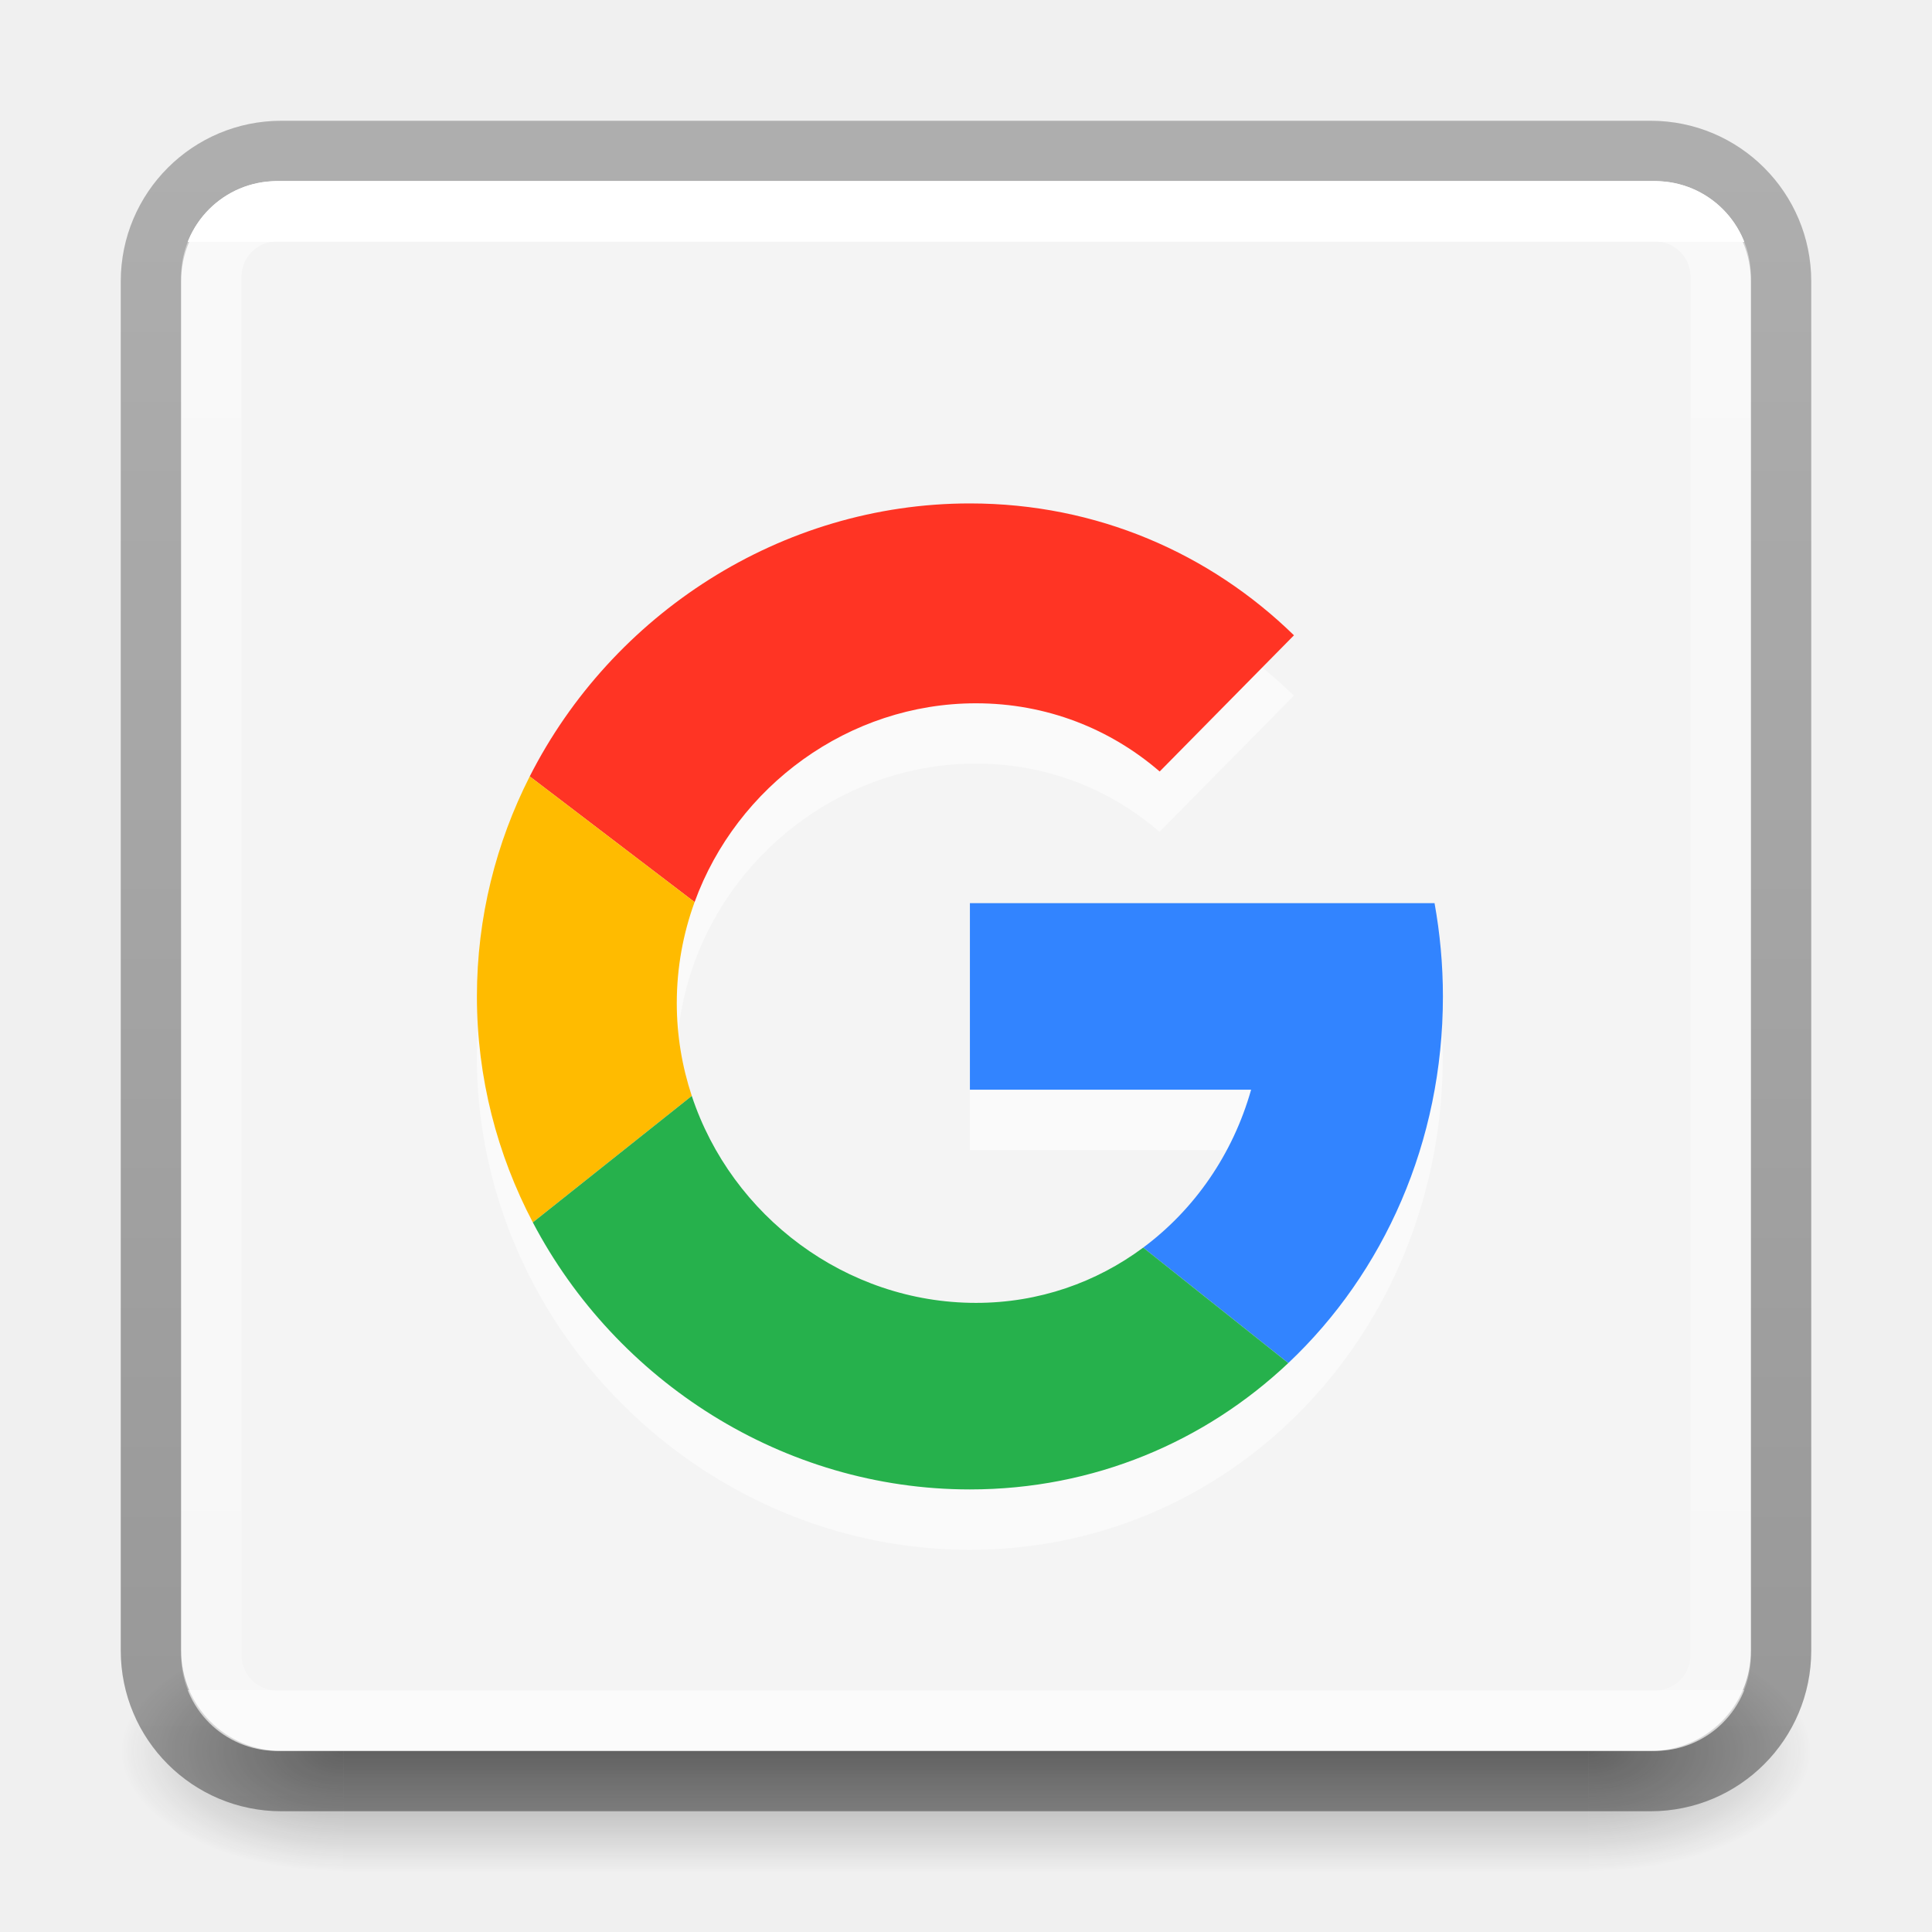
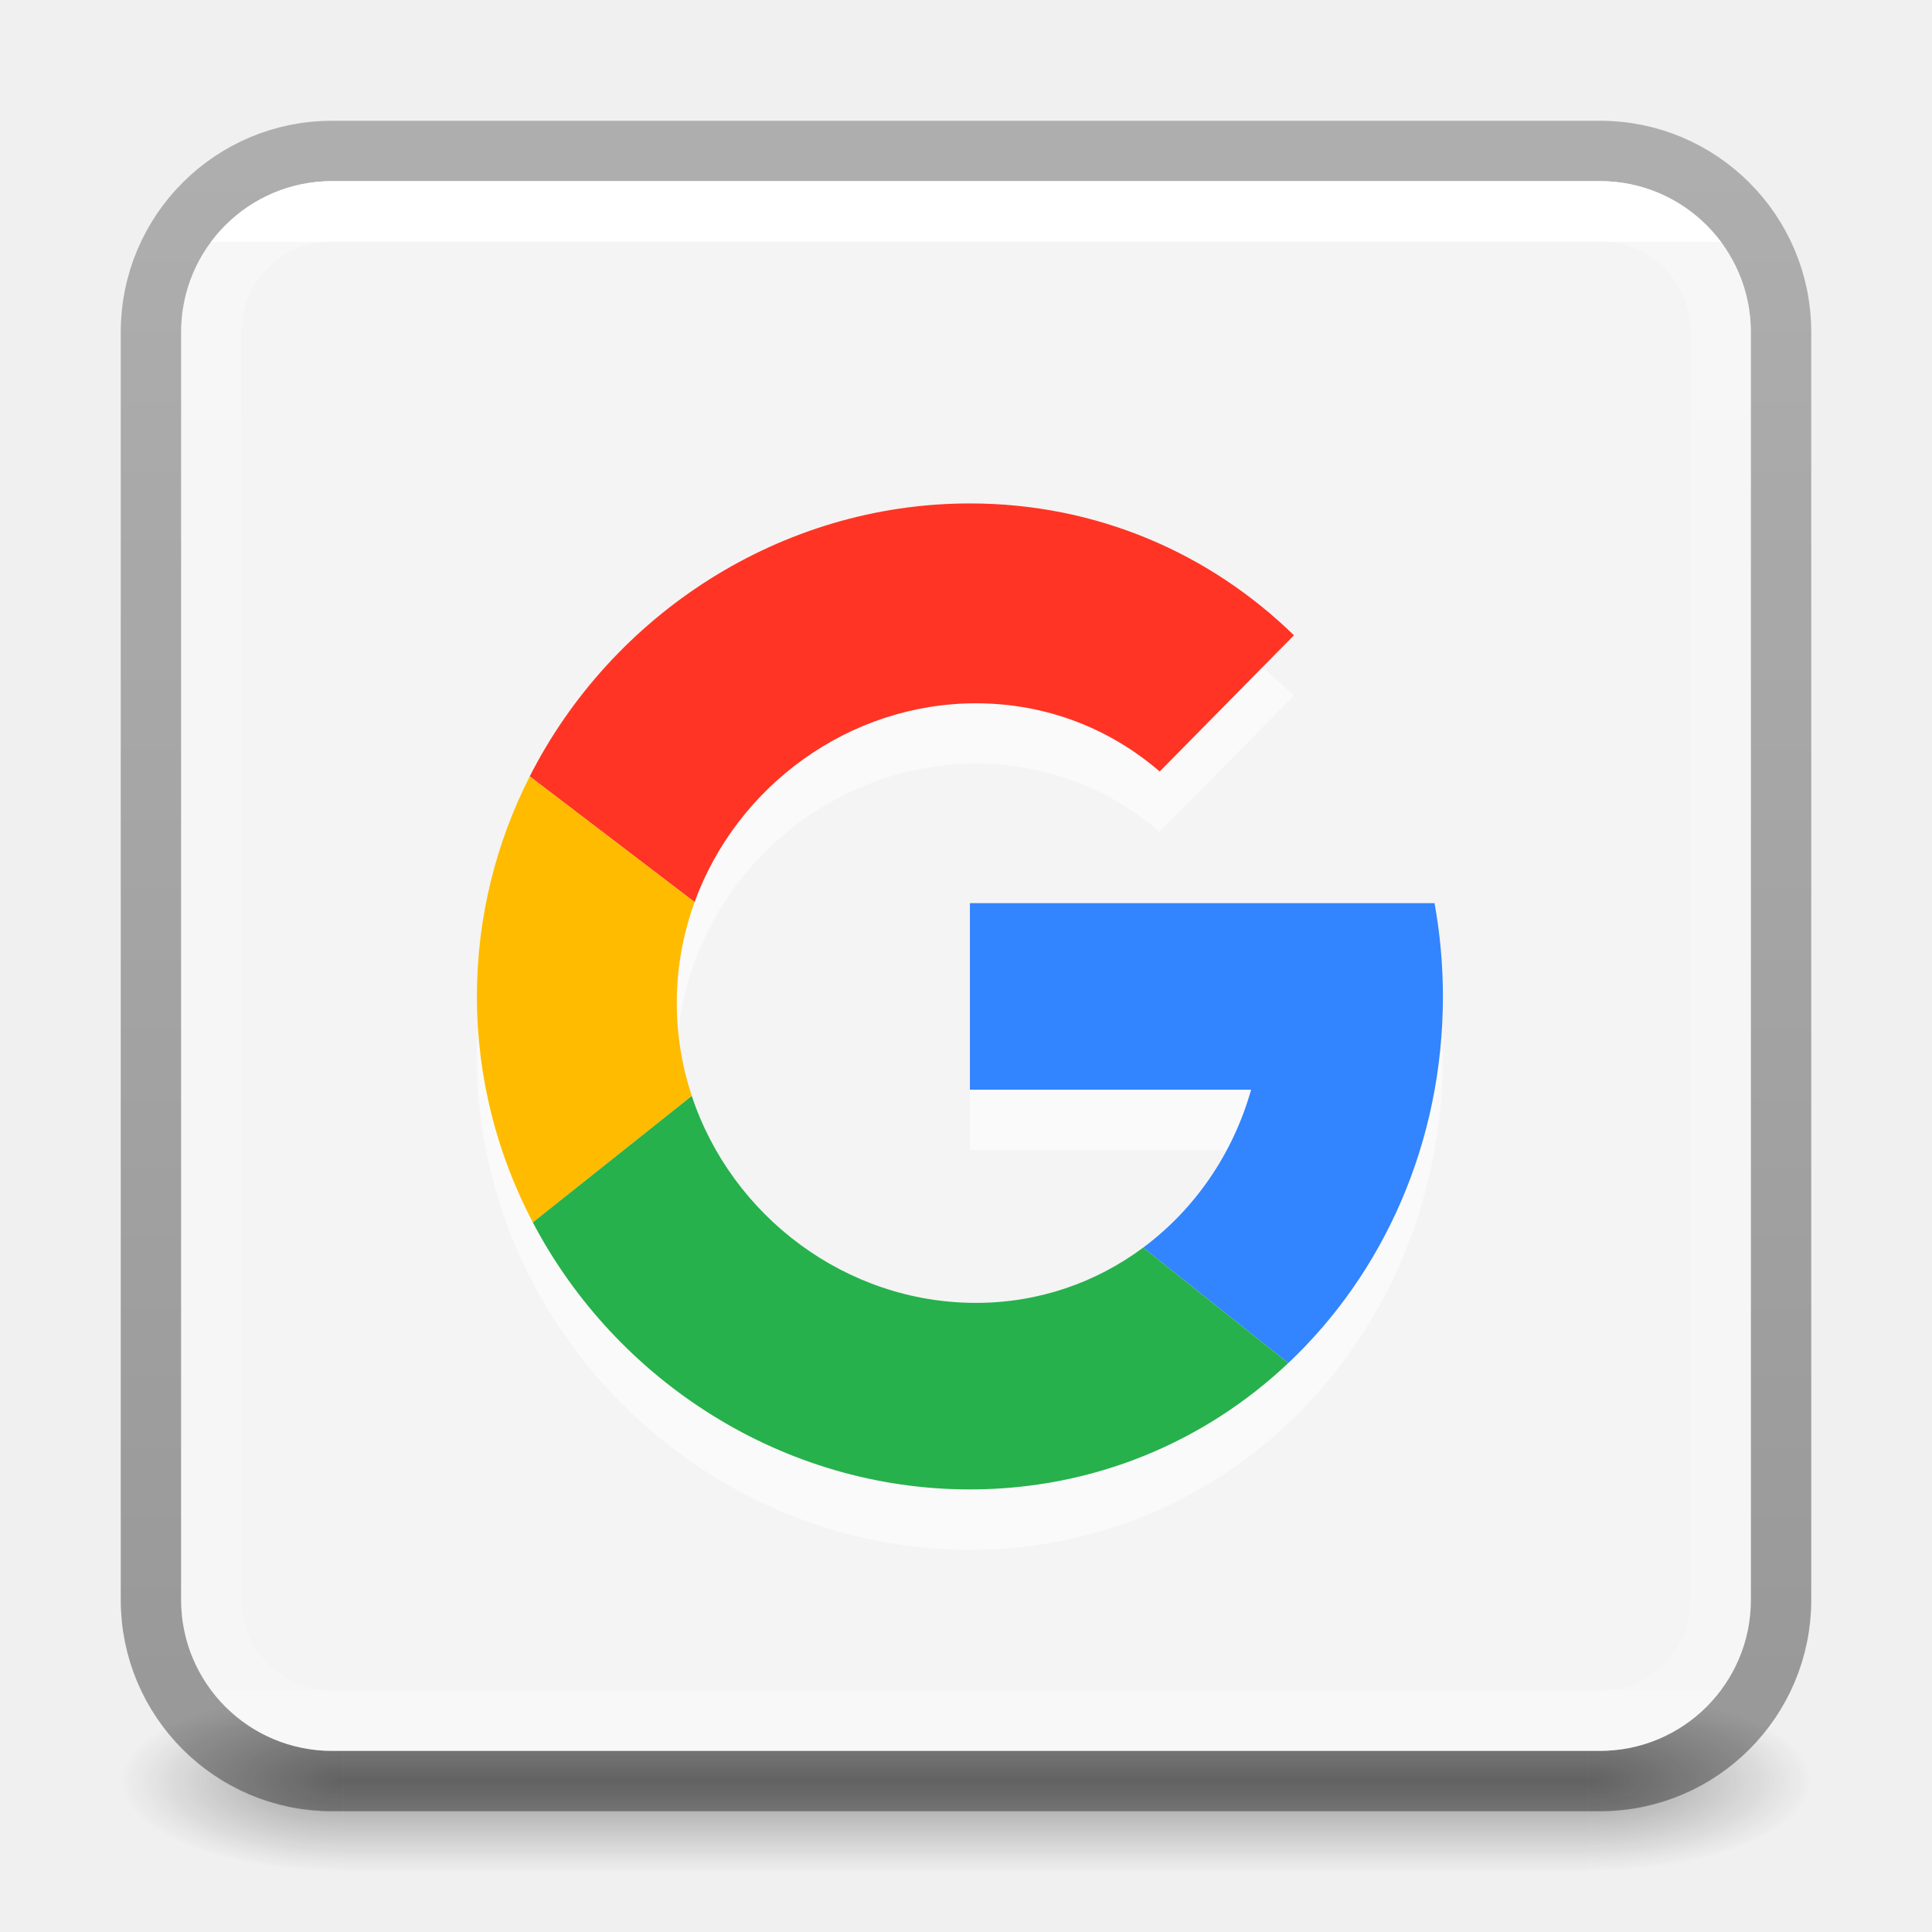
<svg xmlns="http://www.w3.org/2000/svg" xmlns:xlink="http://www.w3.org/1999/xlink" id="svg4715" height="32" width="32" version="1.1">
  <defs id="defs4717">
    <linearGradient id="linearGradient4549">
      <stop offset="0" style="stop-color:#000000;stop-opacity:0.272" id="stop4551" />
      <stop offset="1" style="stop-color:#000000;stop-opacity:0.368" id="stop4553" />
    </linearGradient>
    <linearGradient id="linearGradient3924">
      <stop offset="0" style="stop-color:#ffffff;stop-opacity:1" id="stop3926" />
      <stop offset="0" style="stop-color:#ffffff;stop-opacity:0.235" id="stop3928" />
      <stop offset="1" style="stop-color:#ffffff;stop-opacity:0.157" id="stop3930" />
      <stop offset="1" style="stop-color:#ffffff;stop-opacity:0.392" id="stop3932" />
    </linearGradient>
-     <radialGradient gradientTransform="matrix(2.003784,0,0,1.4,27.98813,-17.4)" gradientUnits="userSpaceOnUse" xlink:href="#linearGradient3688-166-749" id="radialGradient3163" fy="43.5" fx="4.993" r="2.5" cy="43.5" cx="4.993" />
+     <radialGradient gradientTransform="matrix(2.003784,0,0,1.4,27.98813,-17.4)" gradientUnits="userSpaceOnUse" id="radialGradient3163" r="2.5" cy="43.5" cx="4.993" xlink:href="#linearGradient3688-166-749" />
    <linearGradient id="linearGradient3688-166-749">
      <stop offset="0" style="stop-color:#181818;stop-opacity:1" id="stop2883" />
      <stop offset="1" style="stop-color:#181818;stop-opacity:0" id="stop2885" />
    </linearGradient>
-     <radialGradient gradientTransform="matrix(2.003784,0,0,1.4,-20.01187,-104.4)" gradientUnits="userSpaceOnUse" xlink:href="#linearGradient3688-464-309" id="radialGradient3165" fy="43.5" fx="4.993" r="2.5" cy="43.5" cx="4.993" />
+     <radialGradient gradientTransform="matrix(2.003784,0,0,1.4,-20.01187,-104.4)" gradientUnits="userSpaceOnUse" id="radialGradient3165" r="2.5" cy="43.5" cx="4.993" xlink:href="#linearGradient3688-464-309" />
    <linearGradient id="linearGradient3688-464-309">
      <stop offset="0" style="stop-color:#181818;stop-opacity:1" id="stop2889" />
      <stop offset="1" style="stop-color:#181818;stop-opacity:0" id="stop2891" />
    </linearGradient>
-     <linearGradient gradientUnits="userSpaceOnUse" xlink:href="#linearGradient3702-501-757" id="linearGradient3167" y2="39.999" x2="25.058" y1="47.028" x1="25.058" />
+     <linearGradient gradientUnits="userSpaceOnUse" id="linearGradient3167" y2="39.999" x2="25.058" y1="47.028" x1="25.058" xlink:href="#linearGradient3702-501-757" />
    <linearGradient id="linearGradient3702-501-757">
      <stop offset="0" style="stop-color:#181818;stop-opacity:0" id="stop2895" />
      <stop offset="0.5" style="stop-color:#181818;stop-opacity:1" id="stop2897" />
      <stop offset="1" style="stop-color:#181818;stop-opacity:0" id="stop2899" />
    </linearGradient>
-     <linearGradient gradientTransform="matrix(1.08,0,0,1.08,-30.78164,-2.36)" gradientUnits="userSpaceOnUse" xlink:href="#linearGradient4549" id="linearGradient3024" y2="30.093" x2="30.643" y1="3.916" x1="30.643" />
-     <linearGradient gradientTransform="matrix(0.6756757,0,0,0.6756756,-0.2162133,-0.2162086)" gradientUnits="userSpaceOnUse" xlink:href="#linearGradient3924" id="linearGradient3027" y2="41.76" x2="24" y1="6.24" x1="24" />
+     <linearGradient gradientTransform="matrix(1.08,0,0,1.08,-30.78164,-2.36)" gradientUnits="userSpaceOnUse" id="linearGradient3024" y2="30.093" x2="30.643" y1="3.916" x1="30.643" xlink:href="#linearGradient4549" />
+     <linearGradient gradientTransform="matrix(0.6756757,0,0,0.6756756,-0.2162133,-0.2162086)" gradientUnits="userSpaceOnUse" id="linearGradient3027" y2="41.76" x2="24" y1="6.24" x1="24" xlink:href="#linearGradient3924" />
    <linearGradient id="linearGradient3600-1-6">
      <stop id="stop3602-5-1" style="stop-color:#f4f4f4;stop-opacity:1" offset="0" />
      <stop id="stop3604-2-0" style="stop-color:#dbdbdb;stop-opacity:1" offset="1" />
    </linearGradient>
-     <linearGradient x1="25.132" y1="0.985" x2="25.132" y2="47.013" id="linearGradient3016-7-4" xlink:href="#linearGradient3600-1-6" gradientUnits="userSpaceOnUse" gradientTransform="matrix(0.7819531,0,0,0.5946708,-251.3714,115.901)" />
-     <linearGradient gradientTransform="matrix(0.6756757,0,0,0.6756756,-0.2162133,-0.2162086)" gradientUnits="userSpaceOnUse" xlink:href="#linearGradient3924-4" id="linearGradient3027-6" y2="41.76" x2="24" y1="6.24" x1="24" />
-     <linearGradient id="linearGradient3924-4">
-       <stop offset="0" style="stop-color:#ffffff;stop-opacity:1" id="stop3926-8" />
-       <stop offset="0" style="stop-color:#ffffff;stop-opacity:0.235" id="stop3928-8" />
-       <stop offset="1" style="stop-color:#ffffff;stop-opacity:0.157" id="stop3930-8" />
-       <stop offset="1" style="stop-color:#ffffff;stop-opacity:0.392" id="stop3932-0" />
-     </linearGradient>
+     <linearGradient x1="25.132" y1="0.985" x2="25.132" y2="47.013" id="linearGradient3016-7-4" gradientUnits="userSpaceOnUse" gradientTransform="matrix(0.7819531,0,0,0.5946708,-251.3714,115.901)" xlink:href="#linearGradient3600-1-6" />
    <clipPath id="clipPath16-2-4" clipPathUnits="userSpaceOnUse">
      <path id="path18-1-3" d="M 0,500 500,500 500,0 0,0 0,500 Z" />
    </clipPath>
+     <radialGradient cx="4.993" cy="43.5" r="2.5" fx="4.993" fy="43.5" id="radialGradient2976-3-3" xlink:href="#linearGradient3688-166-749" gradientUnits="userSpaceOnUse" gradientTransform="matrix(2.003784,0,0,1.4,27.98813,-17.4)" />
+     <radialGradient cx="4.993" cy="43.5" r="2.5" fx="4.993" fy="43.5" id="radialGradient2978-2-5" xlink:href="#linearGradient3688-166-749" gradientUnits="userSpaceOnUse" gradientTransform="matrix(2.003784,0,0,1.4,-20.01187,-104.4)" />
+     <linearGradient xlink:href="#linearGradient3702-501-757" id="linearGradient613" gradientUnits="userSpaceOnUse" x1="25.058" y1="47.028" x2="25.058" y2="39.999" />
  </defs>
-   <g style="display:inline" id="g2036" transform="matrix(0.6999997,0,0,0.4444449,-0.8000003,10.1111)">
-     <g style="opacity:0.4" id="g3712" transform="matrix(1.052632,0,0,1.285713,-1.263158,-13.42854)">
-       <rect style="fill:url(#radialGradient3163);fill-opacity:1;stroke:none" id="rect2801" y="40" x="38" height="7" width="5" />
-       <rect style="fill:url(#radialGradient3165);fill-opacity:1;stroke:none" id="rect3696" transform="scale(-1,-1)" y="-47" x="-10" height="7" width="5" />
-       <rect style="fill:url(#linearGradient3167);fill-opacity:1;stroke:none" id="rect3700" y="40" x="10" height="7" width="28" />
+   <g style="display:inline" id="g2036-2-8-6" transform="matrix(0.6999997,0,0,0.3333336,-0.8000002,15.33333)">
+     <g style="opacity:0.4" id="g3712-3-7-0" transform="matrix(1.052632,0,0,1.285713,-1.263158,-13.42854)">
+       <rect style="fill:url(#radialGradient2976-3-3);fill-opacity:1;stroke:none" id="rect2801-0-9-6" y="40" x="38" height="7" width="5" />
+       <rect style="fill:url(#radialGradient2978-2-5);fill-opacity:1;stroke:none" id="rect3696-2-2-2" transform="scale(-1)" y="-47" x="-10" height="7" width="5" />
+       <rect style="fill:url(#linearGradient613);fill-opacity:1;stroke:none" id="rect3700-1-0-6" y="40" x="10" height="7" width="28" />
    </g>
  </g>
-   <rect style="color:#000000;display:inline;overflow:visible;visibility:visible;fill:url(#linearGradient3016-7-4);fill-opacity:1;fill-rule:nonzero;stroke:none;stroke-width:1;marker:none;enable-background:accumulate;clip-rule:nonzero;opacity:1;isolation:auto;mix-blend-mode:normal;color-interpolation:sRGB;color-interpolation-filters:linearRGB;solid-color:#000000;solid-opacity:1;stroke-linecap:butt;stroke-linejoin:miter;stroke-miterlimit:4;stroke-dasharray:none;stroke-dashoffset:0;stroke-opacity:1;filter-blend-mode:normal;filter-gaussianBlur-deviation:0;color-rendering:auto;image-rendering:auto;shape-rendering:auto;text-rendering:auto" id="rect5505" transform="scale(1,-1)" y="-29" x="3" ry="1.615" rx="1.615" height="26" width="26" />
-   <rect style="color:#000000;display:inline;overflow:visible;visibility:visible;fill:none;stroke:url(#linearGradient3024);stroke-width:1;stroke-linecap:round;stroke-linejoin:round;stroke-miterlimit:4;stroke-dasharray:none;stroke-dashoffset:0;stroke-opacity:1;marker:none;enable-background:accumulate" id="rect5505-6-6" y="2.5" x="2.5" ry="2.16" rx="2.16" height="27" width="27" />
-   <rect style="fill:none;stroke:url(#linearGradient3027);stroke-width:1;stroke-linecap:round;stroke-linejoin:round;stroke-miterlimit:4;stroke-dasharray:none;stroke-dashoffset:0;stroke-opacity:1" id="rect6741-7" y="3.5" x="3.5" ry="1.087" rx="1.087" height="25" width="25" />
-   <rect style="fill:none;stroke:url(#linearGradient3027-6);stroke-width:1;stroke-linecap:round;stroke-linejoin:round;stroke-miterlimit:4;stroke-dasharray:none;stroke-dashoffset:0;stroke-opacity:1" id="rect6741-7-0" y="3.5" x="3.5" ry="1.087" rx="1.087" height="25" width="25" />
-   <path style="opacity:0.5;fill:#ffffff;fill-opacity:1;fill-rule:nonzero;stroke:none" d="m 16.064,9.338 c -3.135,0 -5.931,1.841 -7.291,4.521 -0.557,1.097 -0.875,2.334 -0.875,3.645 0,1.35 0.339,2.623 0.928,3.744 1.379,2.626 4.142,4.422 7.238,4.422 2.056,0 3.895,-0.793 5.273,-2.094 1.584,-1.495 2.561,-3.661 2.561,-6.072 0,-0.528 -0.049,-1.045 -0.139,-1.545 l -0.633,0 -2.473,0 -4.59,0 0,3.09 4.658,0 c -0.302,1.069 -0.937,1.984 -1.787,2.615 -0.774,0.575 -1.724,0.916 -2.77,0.916 -2.156,0 -4.048,-1.438 -4.707,-3.428 -0.16,-0.485 -0.25,-1 -0.25,-1.537 0,-0.587 0.105,-1.151 0.295,-1.674 0.698,-1.919 2.555,-3.293 4.662,-3.293 1.171,0 2.224,0.425 3.041,1.131 L 21.432,11.523 C 20.043,10.169 18.168,9.338 16.064,9.338 Z" id="path22-9-0" />
+   <rect style="color: rgb(0, 0, 0); clip-rule: nonzero; display: inline; overflow: visible; opacity: 1; isolation: auto; mix-blend-mode: normal; color-interpolation: srgb; color-interpolation-filters: linearrgb; fill: url(#linearGradient3016-7-4); fill-opacity: 1; fill-rule: nonzero; stroke: none; stroke-width: 1; stroke-linecap: butt; stroke-linejoin: miter; stroke-miterlimit: 4; stroke-dasharray: none; stroke-dashoffset: 0; stroke-opacity: 1; marker: none; color-rendering: auto; image-rendering: auto; shape-rendering: auto; text-rendering: auto;" id="rect5505" transform="scale(1,-1)" x="3" y="-29" width="26" height="26" rx="2.5" ry="2.5" />
+   <rect style="color: rgb(0, 0, 0); display: inline; overflow: visible; fill: none; stroke: url(#linearGradient3024); stroke-width: 1; stroke-linecap: round; stroke-linejoin: round; stroke-miterlimit: 4; stroke-dasharray: none; stroke-dashoffset: 0; stroke-opacity: 1; marker: none;" id="rect5505-6-6" x="2.5" y="2.5" width="27" height="27" rx="3" ry="3" />
+   <rect style="display: inline; fill: none; stroke: url(#linearGradient3027); stroke-width: 1; stroke-linecap: round; stroke-linejoin: round; stroke-miterlimit: 4; stroke-dasharray: none; stroke-dashoffset: 0; stroke-opacity: 1;" id="rect6741-7" y="3.5" x="3.5" ry="2" rx="2" height="25" width="25" />
+   <path style="display: inline; opacity: 0.5; fill: rgb(255, 255, 255); fill-opacity: 1; fill-rule: nonzero; stroke: none;" d="m 16.064,9.338 c -3.135,0 -5.931,1.841 -7.291,4.521 -0.557,1.097 -0.875,2.334 -0.875,3.645 0,1.35 0.339,2.623 0.928,3.744 1.379,2.626 4.142,4.422 7.238,4.422 2.056,0 3.895,-0.793 5.273,-2.094 1.584,-1.495 2.561,-3.661 2.561,-6.072 0,-0.528 -0.049,-1.045 -0.139,-1.545 h -0.633 -2.473 -4.59 v 3.09 h 4.658 c -0.302,1.069 -0.937,1.984 -1.787,2.615 -0.774,0.575 -1.724,0.916 -2.77,0.916 -2.156,0 -4.048,-1.438 -4.707,-3.428 -0.16,-0.485 -0.25,-1 -0.25,-1.537 0,-0.587 0.105,-1.151 0.295,-1.674 0.698,-1.919 2.555,-3.293 4.662,-3.293 1.171,0 2.224,0.425 3.041,1.131 L 21.432,11.523 C 20.043,10.169 18.168,9.338 16.064,9.338 Z" id="path22-9-0" />
  <g style="display:inline;enable-background:new" transform="matrix(0.06532441,0,0,-0.06532441,-0.4318964,32.83503)" id="g12">
    <g id="g14" clip-path="url(#clipPath16-2-4)">
      <g id="g20" transform="translate(372.4658,250)">
-         <path d="m 0,0 c 0,8.088 -0.745,15.988 -2.121,23.648 l -9.703,0 -37.852,0 -70.256,0 0,-47.296 71.299,0 c -4.626,-16.372 -14.354,-30.373 -27.363,-40.04 l 36.789,-29.273 C -14.958,-70.082 0,-36.917 0,0" style="fill:#3284ff;fill-opacity:1;fill-rule:nonzero;stroke:none" id="path22-9" />
+         <path d="m 0,0 c 0,8.088 -0.745,15.988 -2.121,23.648 h -9.703 -37.852 -70.256 v -47.296 h 71.299 c -4.626,-16.372 -14.354,-30.373 -27.363,-40.04 l 36.789,-29.273 C -14.958,-70.082 0,-36.917 0,0" style="fill:#3284ff;fill-opacity:1;fill-rule:nonzero;stroke:none" id="path22-9" />
      </g>
      <g id="g24" transform="translate(254.0713,324.3242)">
        <path d="M 0,0 C 17.925,0 34.071,-6.489 46.578,-17.294 L 80.626,17.24 C 59.365,37.977 30.662,50.676 -1.537,50.676 c -47.989,0 -90.779,-28.187 -111.606,-69.213 l 41.798,-31.867 C -60.659,-21.024 -32.26,0 0,0" style="fill:#ff3424;fill-opacity:1;fill-rule:nonzero;stroke:none" id="path26" />
      </g>
      <g id="g28" transform="translate(141.7104,192.7031)">
        <path d="M 0,0 40.305,32.064 C 37.851,39.481 36.5,47.387 36.5,55.607 c 0,8.988 1.606,17.607 4.516,25.61 L -0.782,113.084 C -9.308,96.288 -14.176,77.354 -14.176,57.297 -14.176,36.638 -9.01,17.169 0,0" style="fill:#ffbb00;fill-opacity:1;fill-rule:nonzero;stroke:none" id="path30" />
      </g>
      <g id="g32" transform="translate(182.0156,224.7676)">
        <path d="m 0,0 -40.305,-32.064 c 21.103,-40.205 63.426,-67.704 110.824,-67.704 31.474,0 59.616,12.125 80.724,32.039 l -36.789,29.274 C 102.612,-47.254 88.061,-52.47 72.056,-52.47 39.044,-52.47 10.082,-30.458 0,0" style="fill:#26b14c;fill-opacity:1;fill-rule:nonzero;stroke:none" id="path34" />
      </g>
    </g>
  </g>
</svg>
